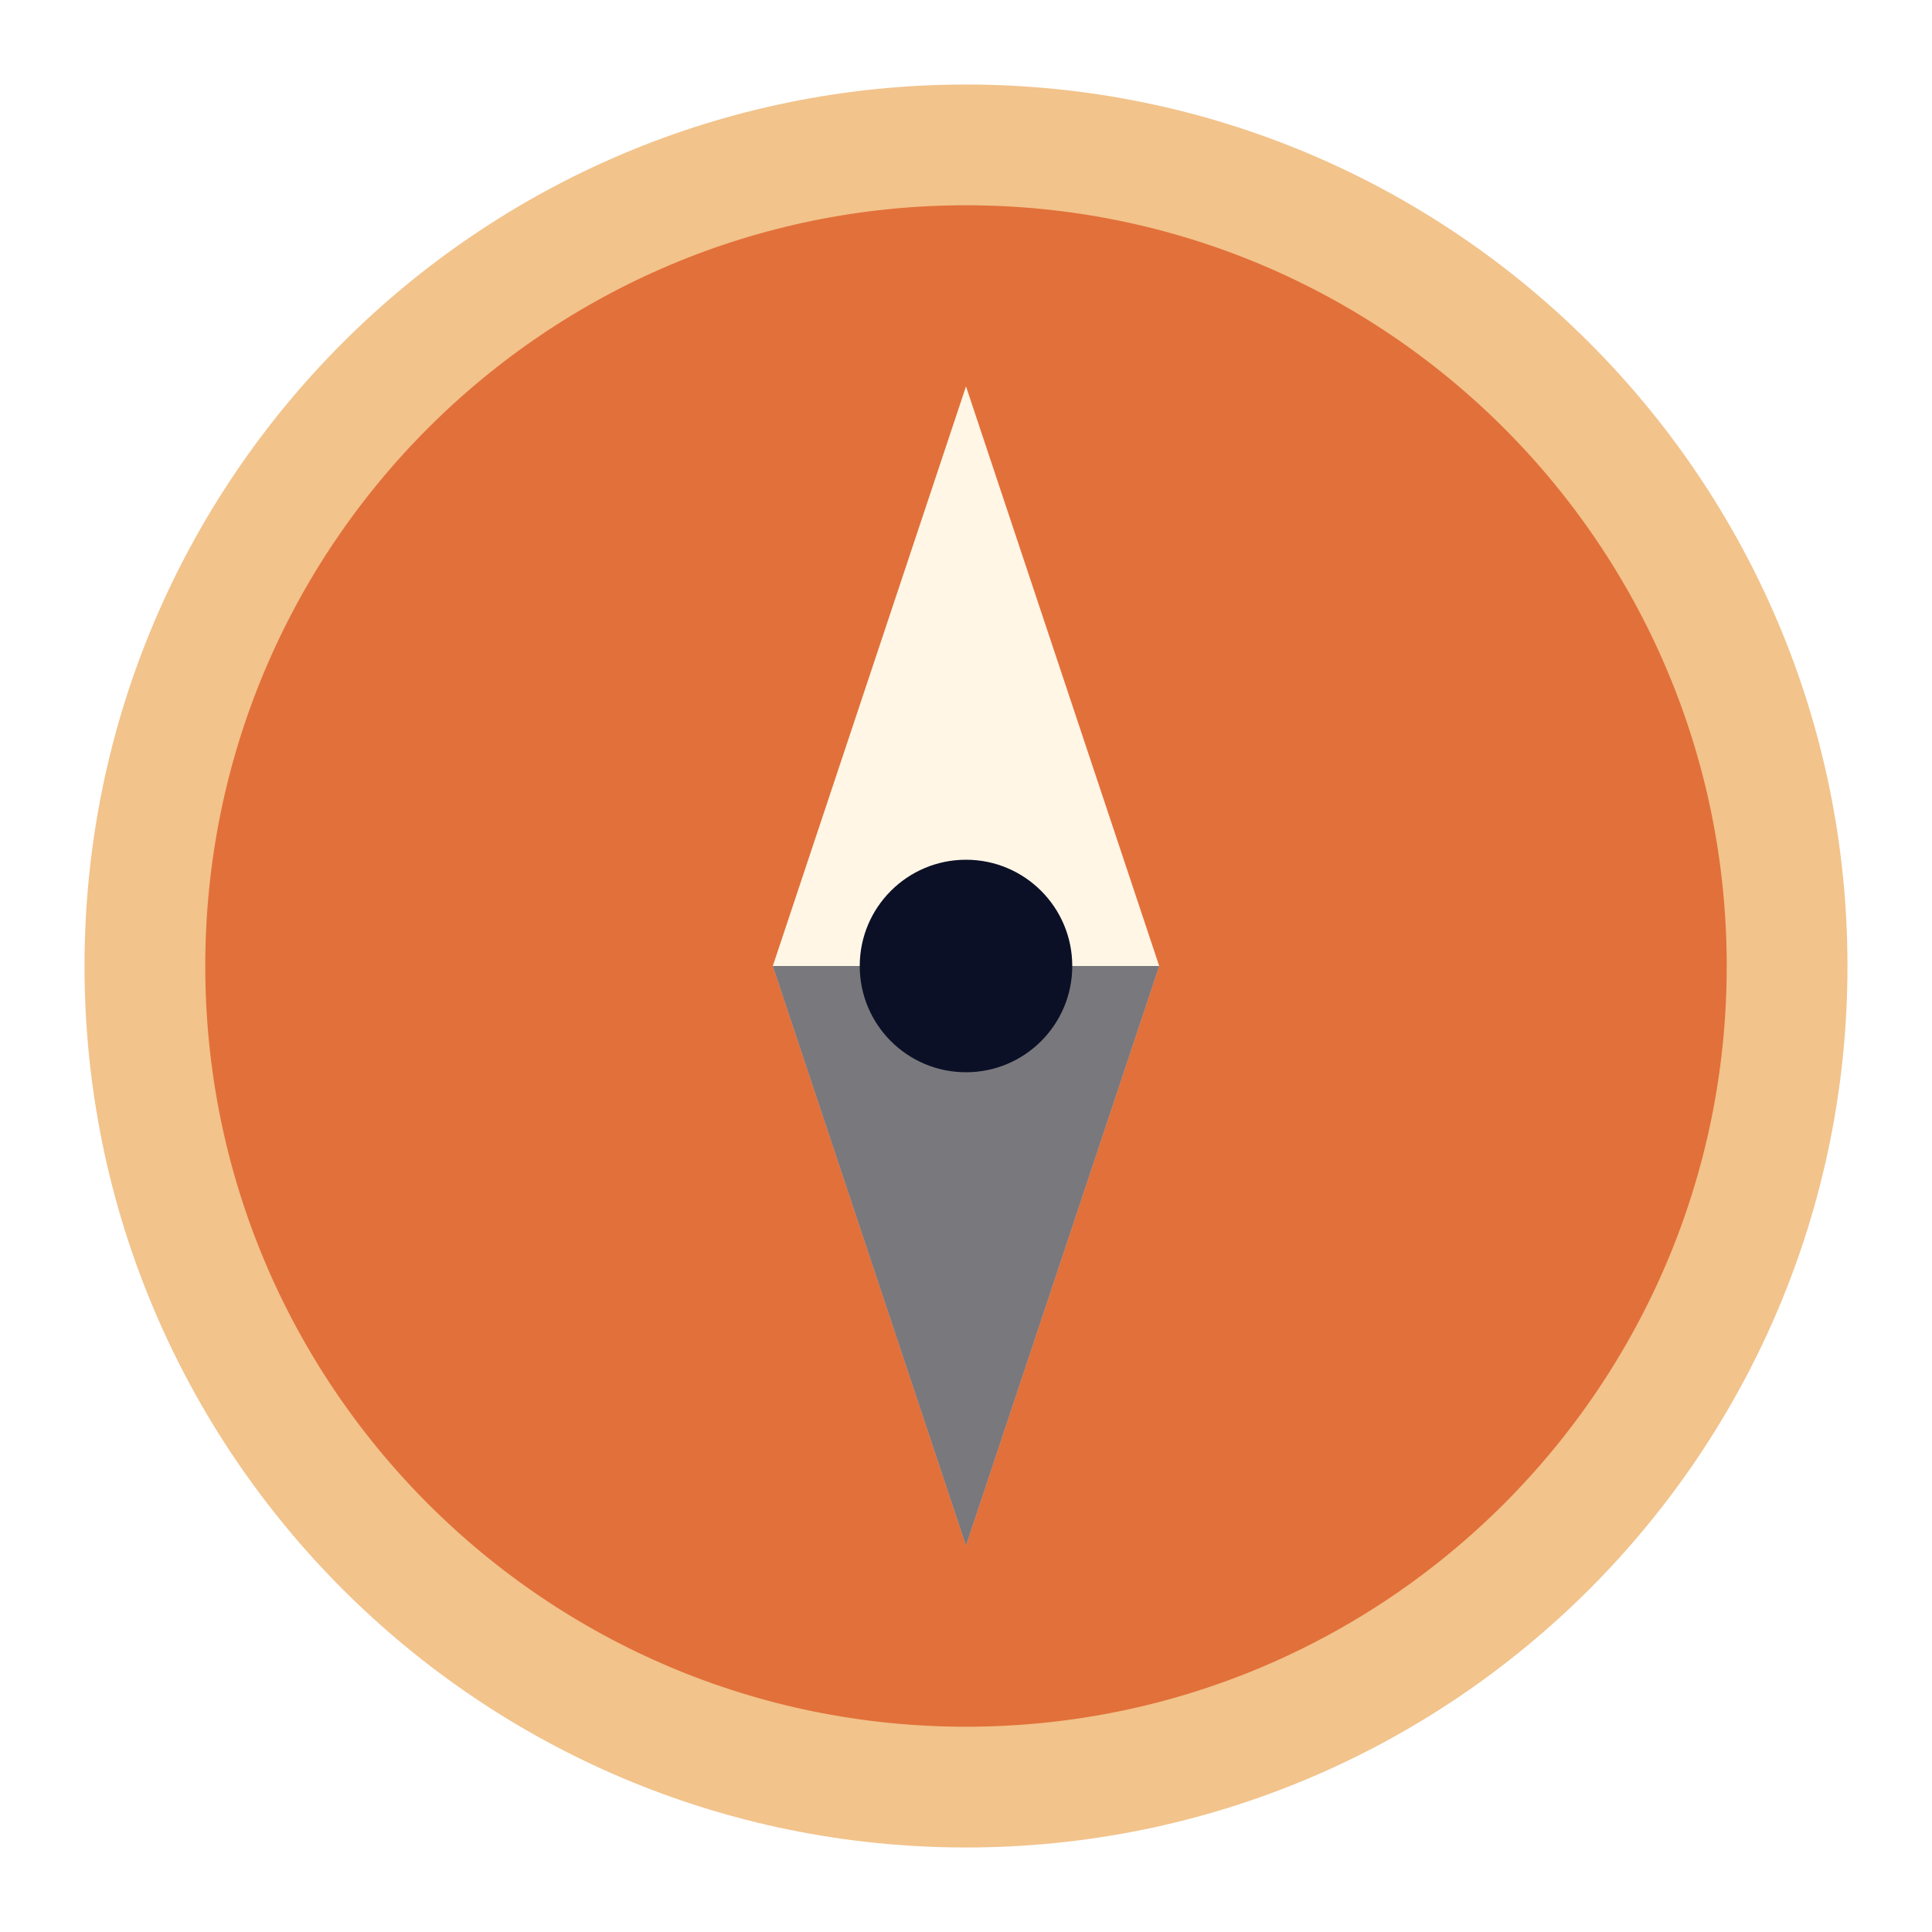
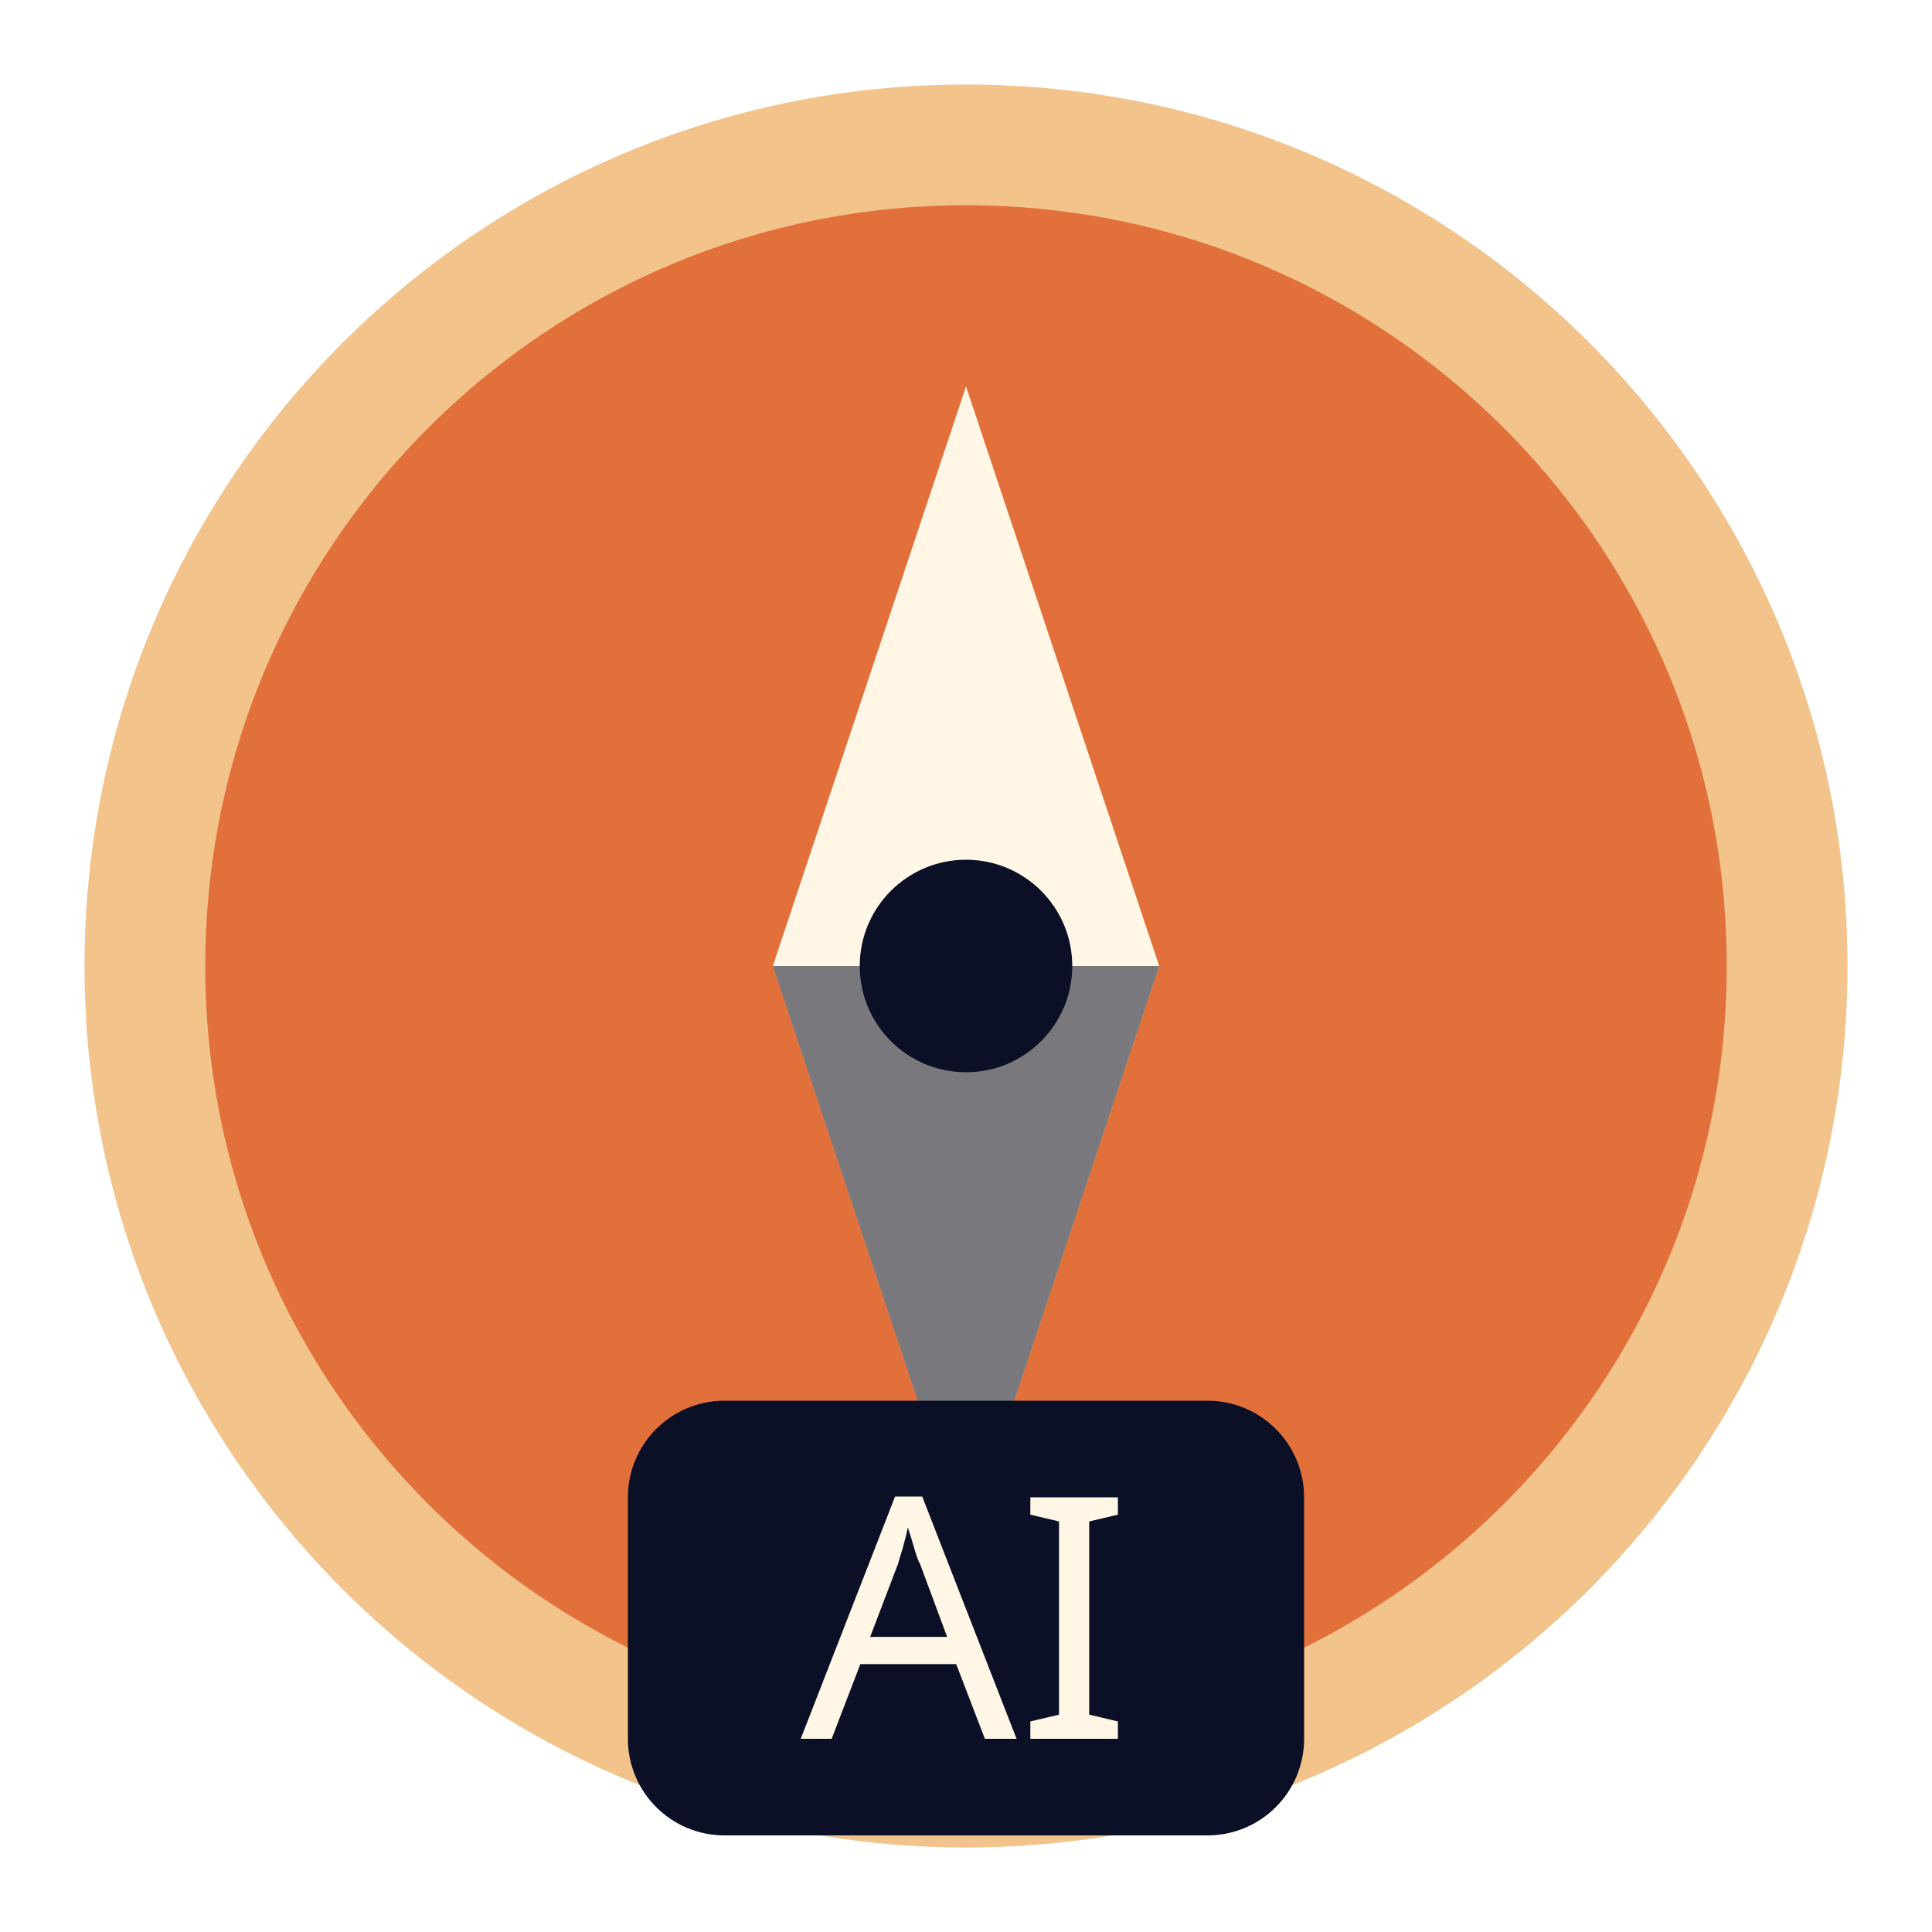
<svg xmlns="http://www.w3.org/2000/svg" viewBox="0 0 40 40">
  <circle cx="20" cy="20" r="18" fill="#e2703a" />
  <circle cx="20" cy="20" r="17" fill="none" stroke="#f2c38b" stroke-width="2.5" />
  <path d="M20 8l4 12-4 12-4-12Z" fill="#fff6e6" />
  <path d="M20 20h4l-4 12-4-12Z" fill="#0b1026" opacity=".55" />
  <circle cx="20" cy="20" r="2.2" fill="#0b1026" />
+   <rect x="13" y="29" width="14" height="9" rx="2" fill="#0b1026" />
+   <text x="20" y="36" text-anchor="middle" font-family="sans-serif" font-size="7" fill="#fff6e6">AI</text>
</svg>
